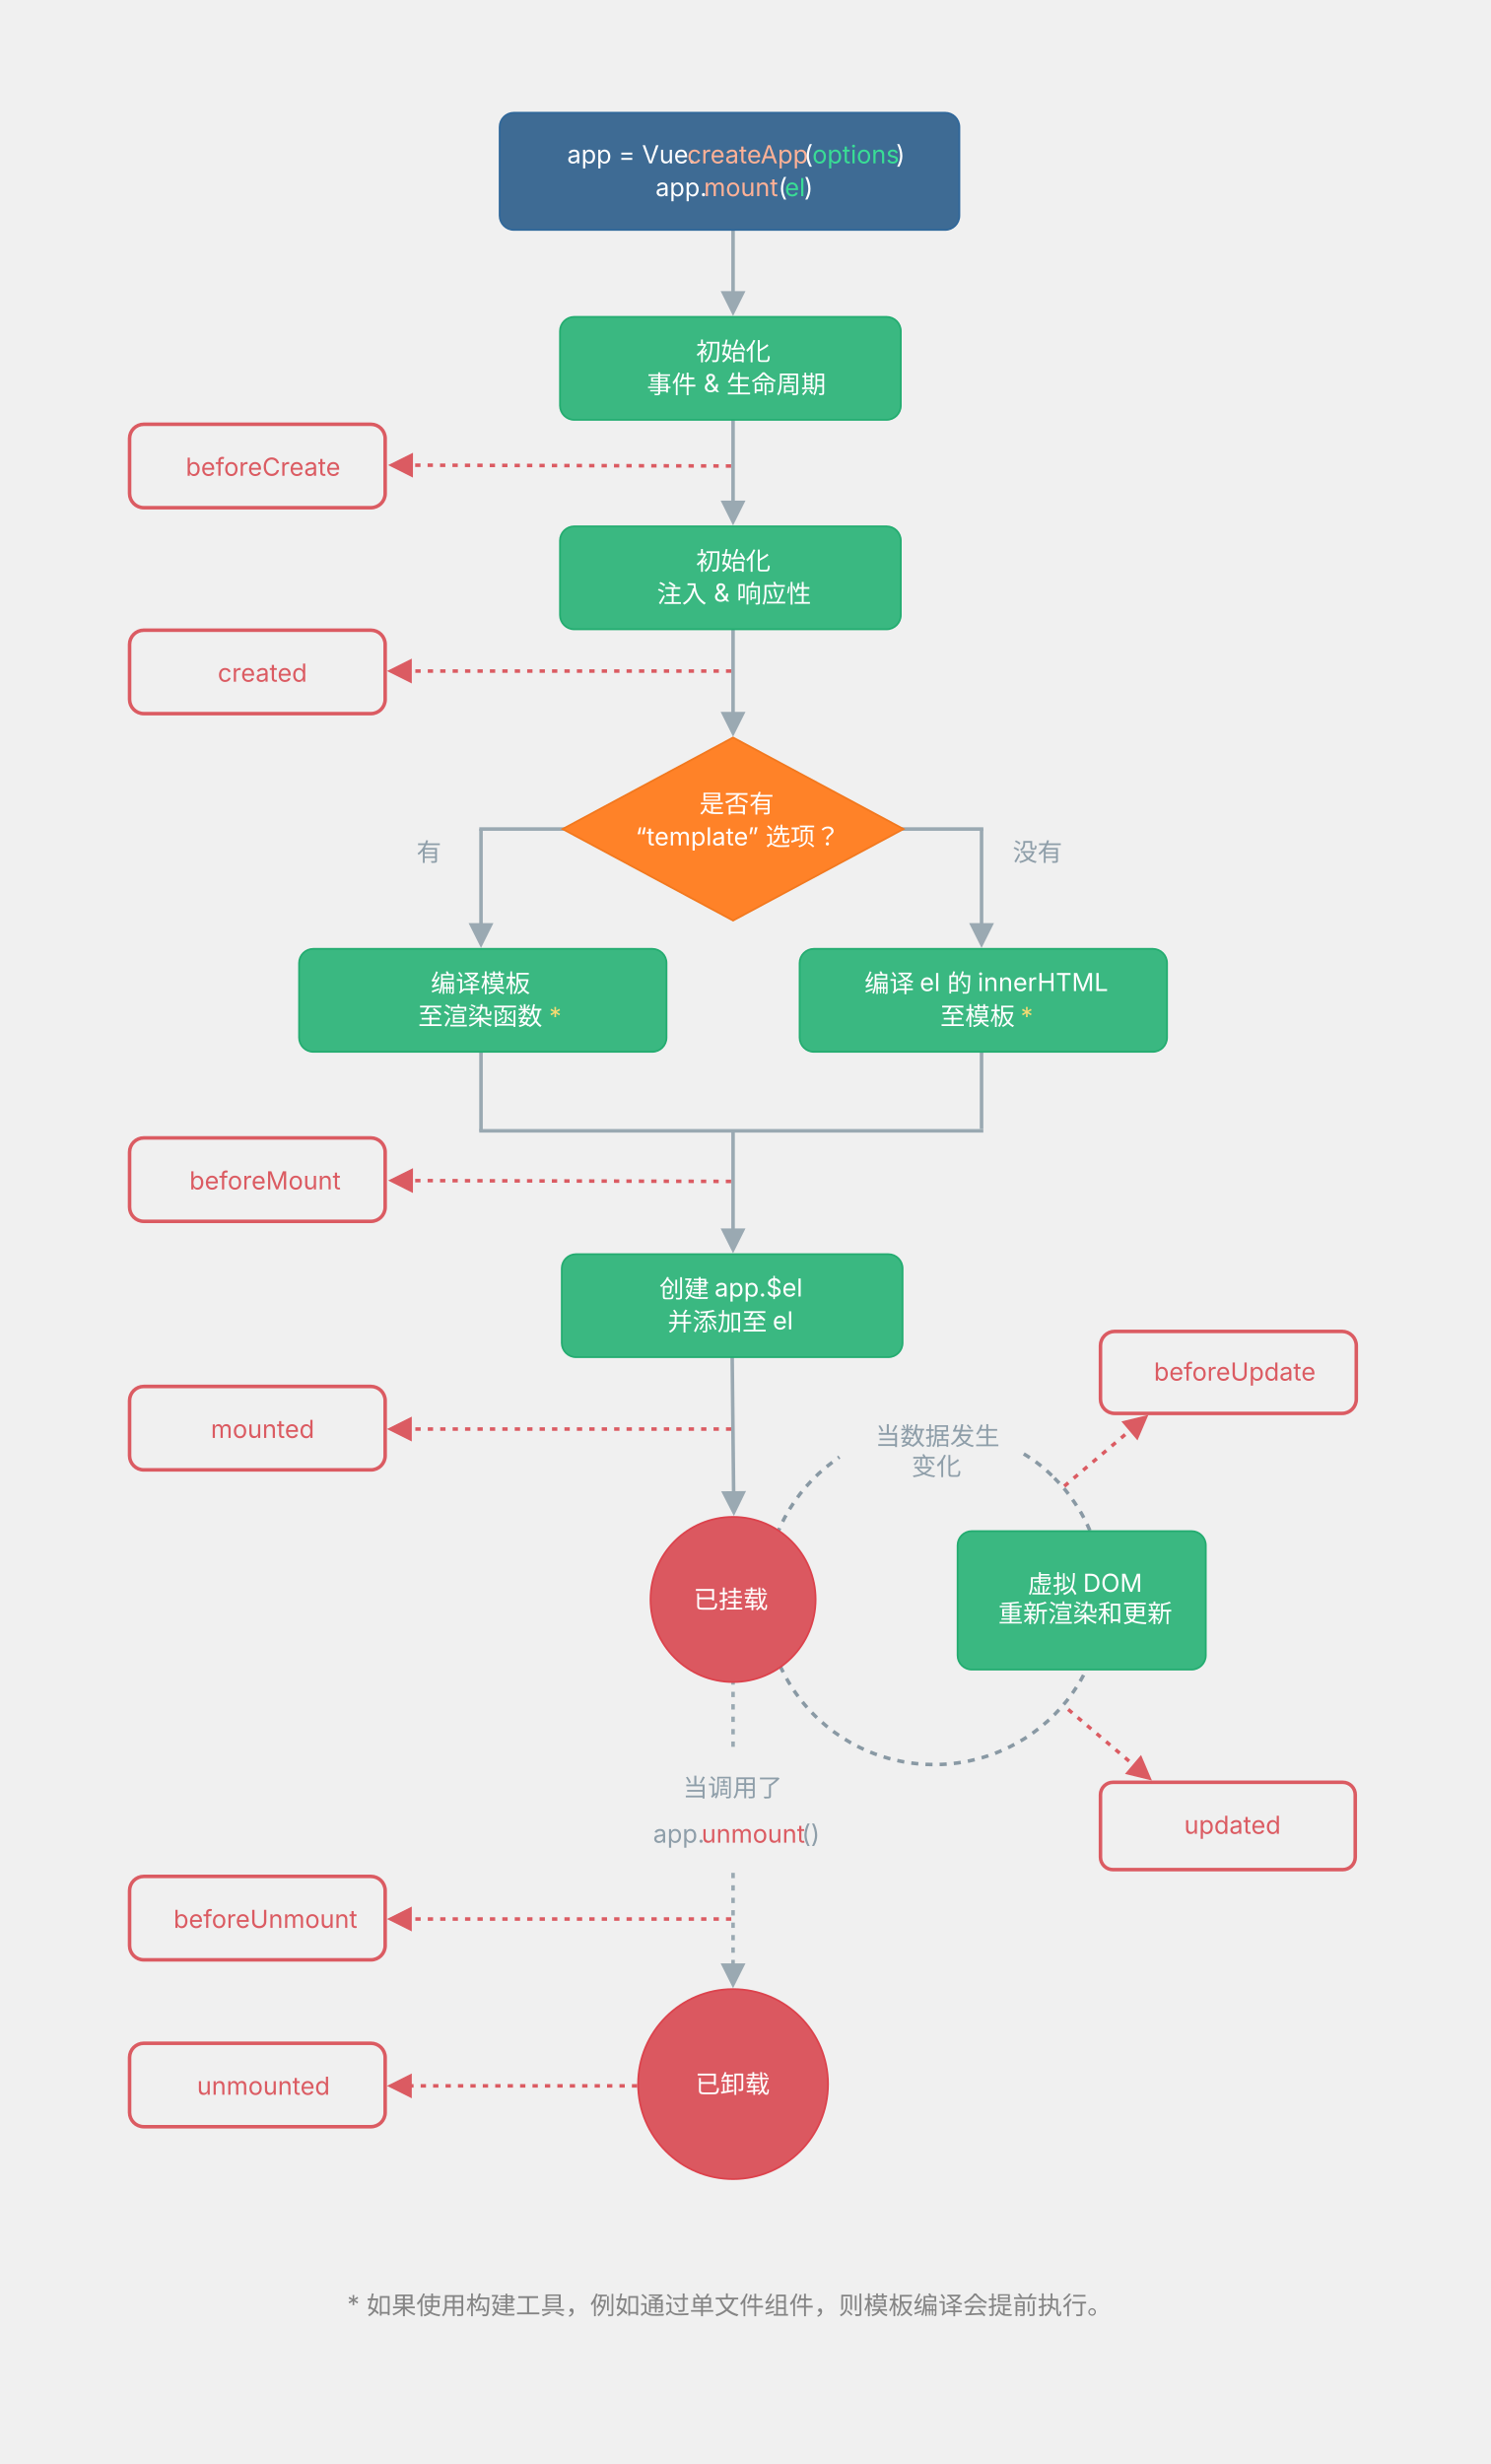
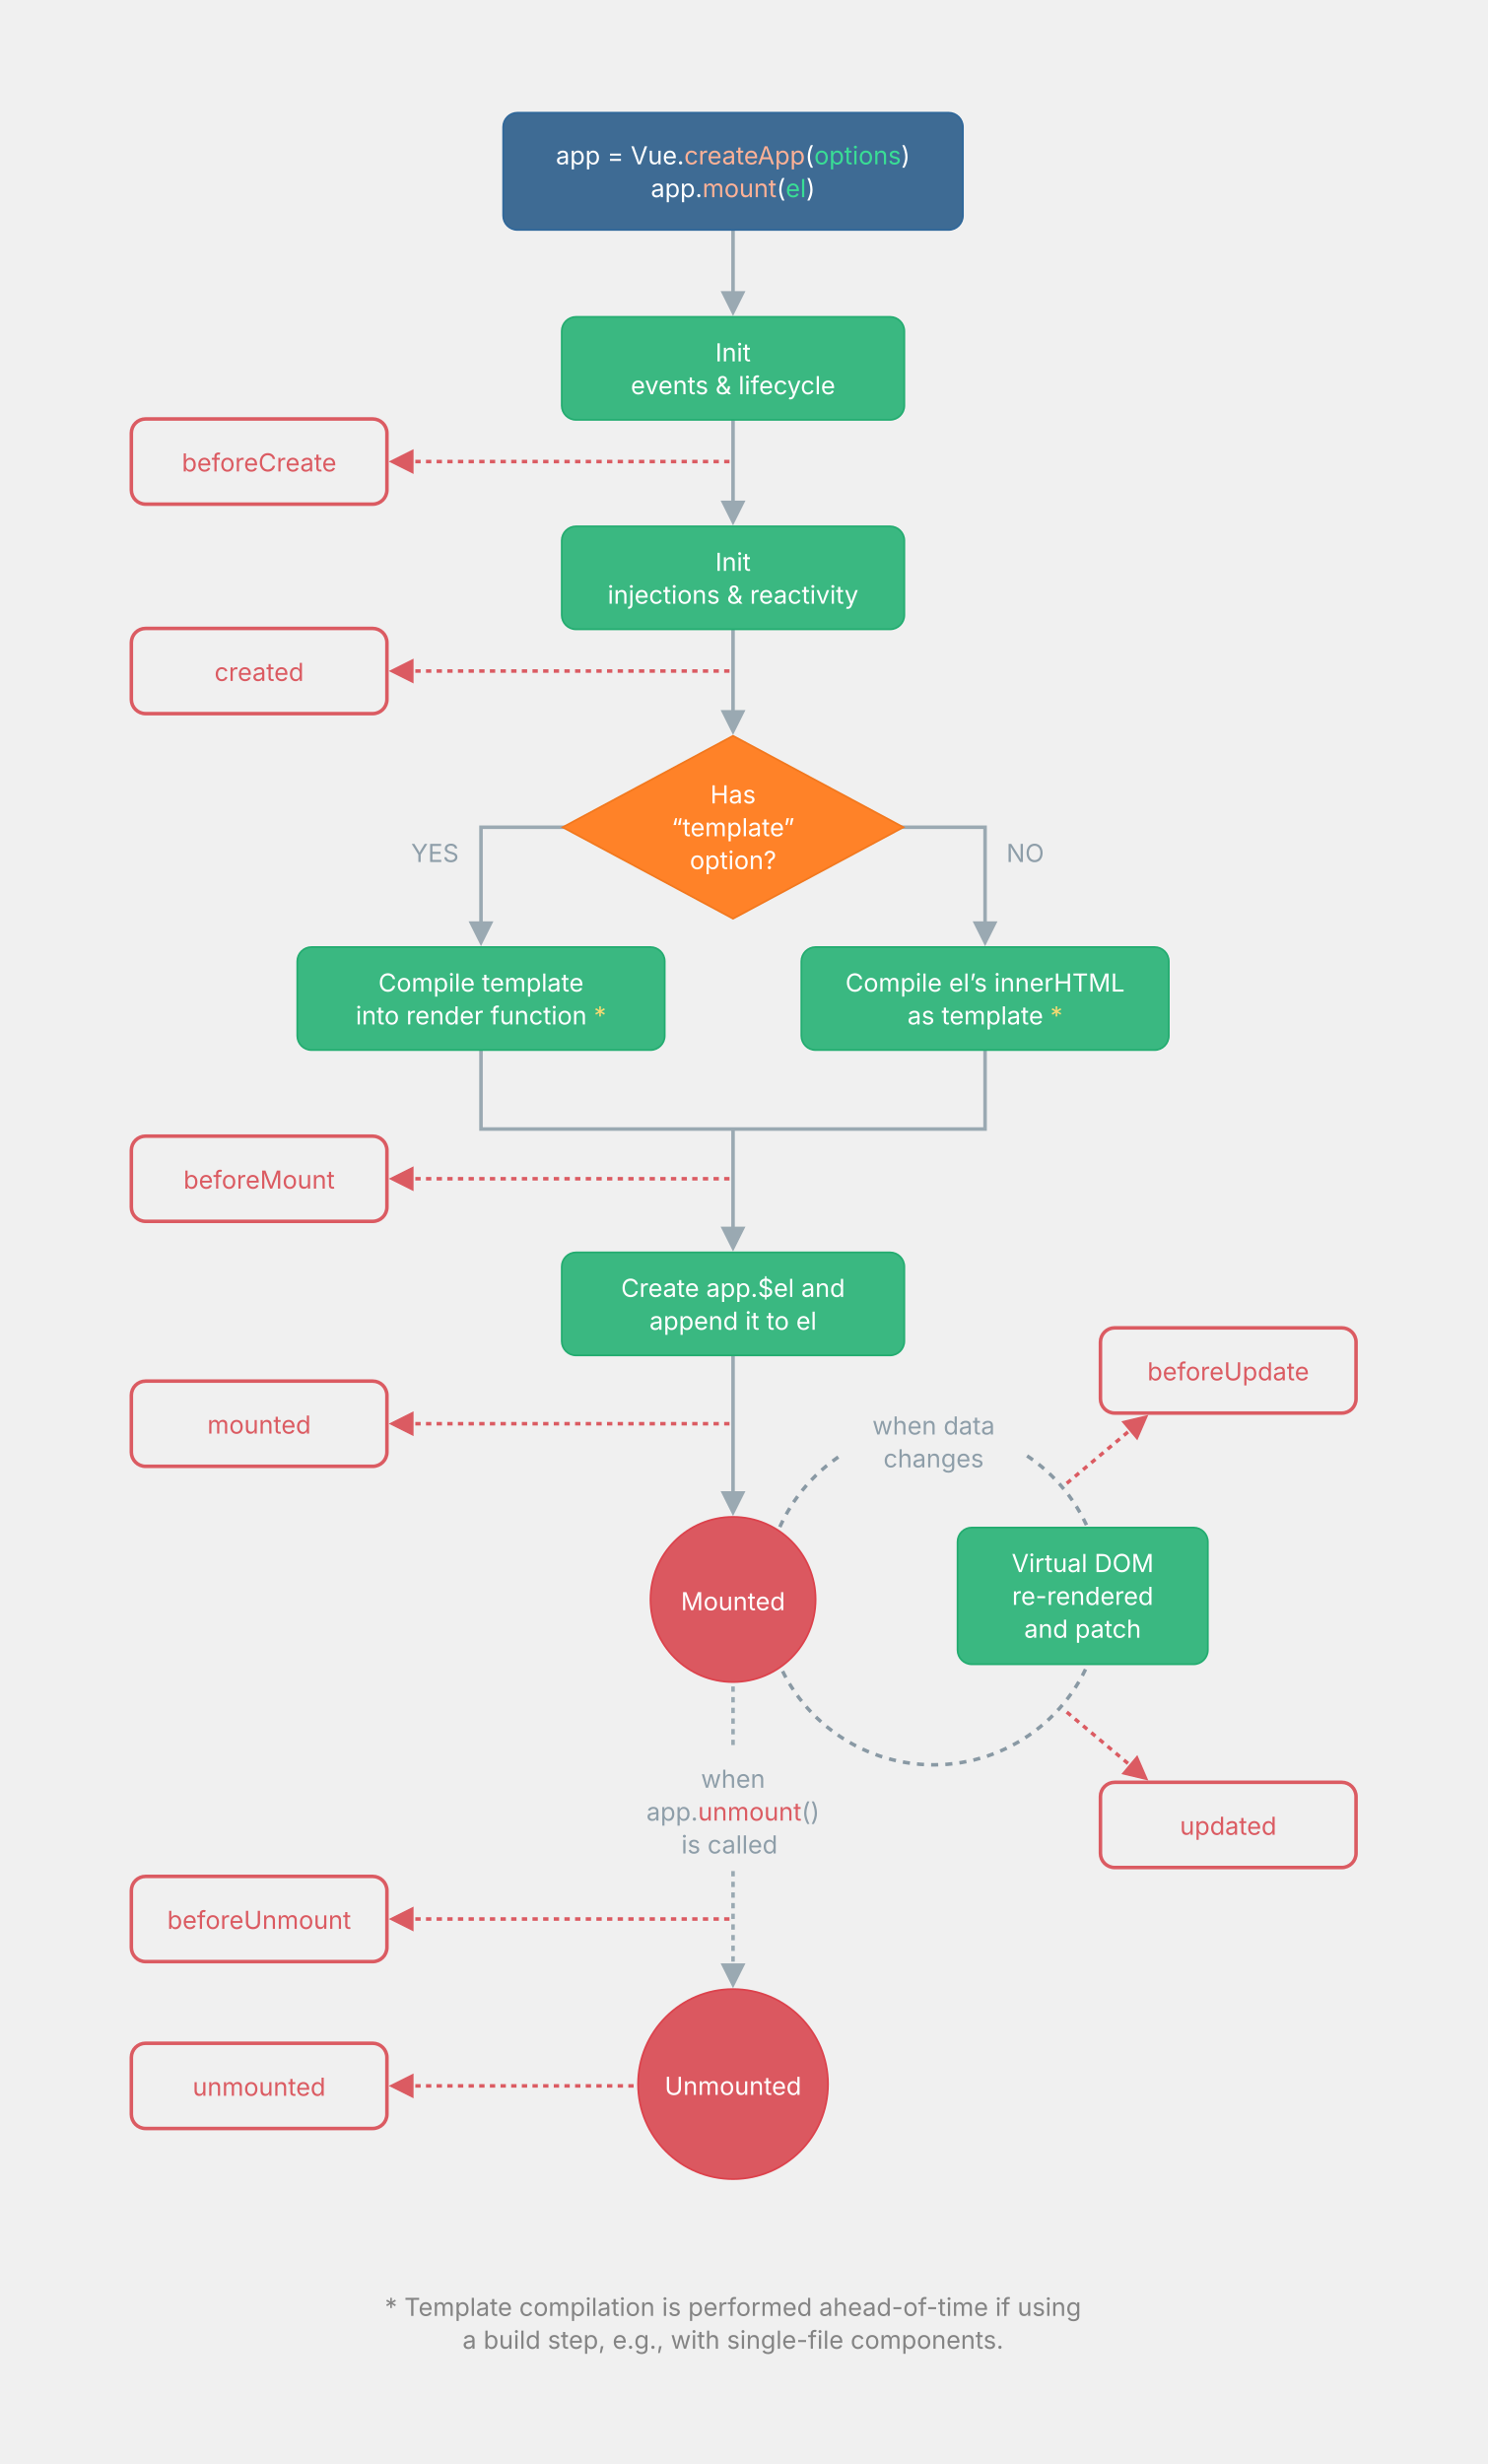
- <svg xmlns="http://www.w3.org/2000/svg" width="840" height="1388">
-   <g fill="none" fill-rule="evenodd">
-     <text font-family="Inter, Roboto, sans-serif" font-size="14" fill="#848484">
-       <tspan x="195.593" y="1303">* 如果使用构建工具，例如通过单文件组件，则模板编译会提前执行。</tspan>
+ <svg xmlns="http://www.w3.org/2000/svg" width="838" height="1388" fill="none" font-family="Inter,Roboto,sans-serif" font-size="14" text-anchor="middle">
+   <g transform="translate(283 63)">
+     <path d="M131 66v35h6l-7 14-7-14h6v-35h2z" fill="#9AA9B2" />
+     <rect stroke="#2F679A" fill="#3E6B94" x="0.5" y="0.5" width="259" height="66" rx="8" />
+     <text x="130" y="24.5" fill="#FFF" dominant-baseline="middle">
+       app = Vue.<tspan fill="#FFB196" dominant-baseline="middle">createApp</tspan>(<tspan fill="#39DD95" dominant-baseline="middle">options</tspan>)
    </text>
-     <g transform="translate(72 1056)">
-       <path d="M160 18v14l-14-7 14-7zm180 6v2h-3v-2h3zm-7 0v2h-3v-2h3zm-7 0v2h-3v-2h3zm-7 0v2h-3v-2h3zm-7 0v2h-3v-2h3zm-7 0v2h-3v-2h3zm-7 0v2h-3v-2h3zm-7 0v2h-3v-2h3zm-7 0v2h-3v-2h3zm-7 0v2h-3v-2h3zm-7 0v2h-3v-2h3zm-7 0v2h-3v-2h3zm-7 0v2h-3v-2h3zm-7 0v2h-3v-2h3zm-7 0v2h-3v-2h3zm-7 0v2h-3v-2h3zm-7 0v2h-3v-2h3zm-7 0v2h-3v-2h3zm-7 0v2h-3v-2h3zm-7 0v2h-3v-2h3zm-7 0v2h-3v-2h3zm-7 0v2h-3v-2h3zm-7 0v2h-3v-2h3zm-7 0v2h-3v-2h3zm-7 0v2h-3v-2h3zm-7 0v2h-3v-2h3z" fill="#DB5B62" fill-rule="nonzero" />
-       <rect stroke="#DB5B62" stroke-width="2" x="1" y="1" width="144" height="47" rx="8" />
-       <text font-family="Inter, Roboto, sans-serif" font-size="14" fill="#DB5B62">
-         <tspan x="25.749" y="30">beforeUnmount</tspan>
-       </text>
-     </g>
-     <path stroke="#9AA9B2" stroke-width="2" fill="#9AA9B2" stroke-linecap="square" stroke-dasharray="1,6" d="M413 947v40" />
-     <path d="M414 1104v2h6l-7 14-7-14h6v-2h2zm0-7v3h-2v-3h2zm0-7v3h-2v-3h2zm0-7v3h-2v-3h2zm0-7v3h-2v-3h2zm0-7v3h-2v-3h2zm0-7v3h-2v-3h2zm0-7v3h-2v-3h2z" fill="#9AA9B2" fill-rule="nonzero" />
-     <text font-family="Inter, Roboto, sans-serif" font-size="14" transform="translate(355 947)">
-       <tspan x="29.766" y="65" fill="#8E9EA9">当调用了</tspan>
-       <tspan x="12.973" y="91" fill="#8E9EA9">app.</tspan>
-       <tspan x="40.221" y="91" fill="#DB5B62">unmount</tspan>
-       <tspan x="96.703" y="91" fill="#8E9EA9">()</tspan>
+     <text x="130" y="43" fill="#FFF" dominant-baseline="middle">
+       app.<tspan fill="#FFB196" dominant-baseline="middle">mount</tspan>(<tspan fill="#39DD95" dominant-baseline="middle">el</tspan>)
    </text>
-     <g transform="translate(72 238)">
-       <path d="M160.676 17.036l-.037 14L146.657 24l14.019-6.964zm176.231 6.459l2 .005 1 .003-.005 2-1-.003-1-.003-1-.002.005-2zm-7-.018l1 .002 1 .003 1 .002-.005 2-1-.002-1-.003-1-.002.005-2zm-7-.019l1 .003 2 .005-.005 2-2-.005-1-.003.005-2zm-7-.018l1 .003 1 .002 1 .003-.005 2-1-.003-1-.002-1-.003.005-2zm-7-.018l2 .005 1 .003-.005 2-1-.003-2-.005.005-2zm-7-.018l1 .002 1 .003 1 .003-.005 2-1-.003-1-.003-1-.002.005-2zm-7-.018l1 .002 1 .003 1 .002-.005 2-1-.002-1-.003-1-.002.005-2zm-7-.019l1 .003 2 .005-.005 2-2-.005-1-.003.005-2zm-7-.018l1 .003 1 .002 1 .003-.005 2-1-.003-1-.002-1-.003.005-2zm-7-.018l2 .005 1 .003-.005 2-1-.003-2-.005.005-2zm-7-.018l1 .002 1 .003 1 .003-.005 2-1-.003-1-.003-1-.002.005-2zm-7-.018l1 .002 1 .003 1 .002-.005 2-1-.002-1-.003-1-.002.005-2zm-7-.019l1 .003 2 .005-.005 2-2-.005-1-.003.005-2zm-7-.018l1 .003 1 .002 1 .003-.005 2-1-.003-1-.002-1-.003.005-2zm-7-.018l2 .005 1 .003-.005 2-1-.003-2-.005.005-2zm-7-.018l1 .002 1 .003 1 .003-.005 2-1-.003-1-.003-1-.002.005-2zm-7-.018l1 .002 1 .003 1 .002-.005 2-1-.002-1-.003-1-.002.005-2zm-7-.019l1 .003 2 .005-.005 2-2-.005-1-.003.005-2zm-7-.018l1 .003 1 .002 1 .003-.005 2-1-.003-1-.002-1-.003.005-2zm-7-.018l2 .005 1 .003-.005 2-1-.003-2-.005.005-2zm-7-.018l1 .002 1 .003 1 .002-.005 2-1-.002-1-.003-1-.002.005-2zm-7-.019l1 .003 1 .003 1 .002-.005 2-1-.002-1-.003-1-.003.005-2zm-7-.018l1 .003 2 .005-.005 2-2-.005-1-.003.005-2zm-7-.018l1 .003 1 .002 1 .003-.005 2-1-.003-1-.002-1-.003.006-2zm-7-.018l2 .005 1 .003-.005 2-1-.003-2-.005.006-2zm-7-.018l1 .002 1 .003 1 .002-.005 2-1-.002-1-.003-1-.002.006-2z" fill="#DB5B62" fill-rule="nonzero" />
-       <rect stroke="#DB5B62" stroke-width="2" x="1" y="1" width="144" height="47" rx="8" />
-       <text font-family="Inter, Roboto, sans-serif" font-size="14" fill="#DB5B62">
-         <tspan x="32.642" y="30">beforeCreate</tspan>
-       </text>
-     </g>
-     <g transform="translate(282 64)">
-       <path d="M132 65v35h6l-7 14-7-14h6V65h2z" fill="#9AA9B2" fill-rule="nonzero" />
-       <rect stroke="#2F679A" fill="#3E6B94" x="-.5" y="-.5" width="259" height="66" rx="8" />
-       <text font-family="Inter, Roboto, sans-serif" font-size="14">
-         <tspan x="37.555" y="28" fill="#FFF">app = Vue.</tspan>
-         <tspan x="105.156" y="28" fill="#FFB196">createApp</tspan>
-         <tspan x="170.976" y="28" fill="#FFF">(</tspan>
-         <tspan x="175.638" y="28" fill="#39DD95">options</tspan>
-         <tspan x="222.783" y="28" fill="#FFF">)</tspan>
-         <tspan x="87.311" y="46.5" fill="#FFF">app.</tspan>
-         <tspan x="114.559" y="46.5" fill="#FFB196">mount</tspan>
-         <tspan x="156.469" y="46.5" fill="#FFF">(</tspan>
-         <tspan x="160.131" y="46.5" fill="#39DD95">el</tspan>
-         <tspan x="171.027" y="46.5" fill="#FFF">)</tspan>
-       </text>
-     </g>
-     <path d="M272 467v53h6l-7 14-7-14h6v-53h2zM554 467v53h6l-7 14-7-14h6v-53h2z" fill="#9AA9B2" fill-rule="nonzero" />
-     <path d="M553.025 467.004h-282" stroke="#9AA9B2" stroke-width="2" fill="#9AA9B2" stroke-linecap="square" />
-     <g fill="#9AA9B2">
-       <path stroke="#9AA9B2" stroke-width="2" stroke-linecap="square" d="M271 636v-43M553 635v-42" />
-       <path d="M413 706l7-14h-6v-55h-2v55h-6l7 14z" fill-rule="nonzero" />
-       <path stroke="#9AA9B2" stroke-width="2" stroke-linecap="square" d="M553 637H271" />
-     </g>
-     <g transform="translate(169 535)">
-       <rect stroke="#23AC70" fill="#3AB881" x="-.5" y="-.5" width="207" height="58" rx="8" />
-       <text font-family="Inter, Roboto, sans-serif" font-size="14">
-         <tspan x="73.695" y="23.918" fill="#FFF">编译模板</tspan>
-         <tspan x="66.568" y="42.418" fill="#FFF">至渲染函数</tspan>
-         <tspan x="140.312" y="42.418" fill="#F6DA72">*</tspan>
-       </text>
-     </g>
-     <g transform="translate(451 535)">
-       <rect stroke="#23AC70" fill="#3AB881" x="-.5" y="-.5" width="207" height="58" rx="8" />
-       <text font-family="Inter, Roboto, sans-serif" font-size="14">
-         <tspan x="36.016" y="23.918" fill="#FFF">编译 el 的 innerHTML</tspan>
-         <tspan x="78.727" y="42.418" fill="#FFF">至模板</tspan>
-         <tspan x="123.989" y="42.418" fill="#F6DA72">*</tspan>
-       </text>
-     </g>
-     <path d="M413 415.433L509.057 467 413 518.567 316.943 467 413 415.433z" stroke="#F2781E" fill="#FF8228" />
-     <text font-family="Inter, Roboto, sans-serif" font-size="14" fill="#FFF" transform="translate(320 420)">
-       <tspan x="74.052" y="37.727">是否有</tspan>
-       <tspan x="38.08" y="56.227">“template” 选项？</tspan>
+   </g>
+   <g transform="translate(316 178)">
+     <path d="M98 58v46h6l-7 14-7-14h6v-46h2z" fill="#9AA9B2" />
+     <rect stroke="#23AC70" fill="#3AB881" x="0.5" y="0.5" width="193" height="58" rx="8" />
+     <text x="97" y="20.5" fill="#FFF" dominant-baseline="middle">Init</text>
+     <text x="97" y="39" fill="#FFF" dominant-baseline="middle">events &amp; lifecycle</text>
+   </g>
+   <g transform="translate(73 235)">
+     <path d="M160 18v14l-14-7l14-7z" fill="#DB5B62" />
+     <line x1="338" y1="25" x2="161" y2="25" stroke="#DB5B62" stroke-width="2" stroke-dasharray="3" />
+     <rect stroke="#DB5B62" stroke-width="2" x="1" y="1" width="144" height="48" rx="8" />
+     <text x="73" y="25.5" fill="#DB5B62" dominant-baseline="middle">beforeCreate</text>
+   </g>
+   <g transform="translate(316 296)">
+     <path d="M98 58v46h6l-7 14-7-14h6v-46h2z" fill="#9AA9B2" />
+     <rect stroke="#23AC70" fill="#3AB881" x="0.5" y="0.5" width="193" height="58" rx="8" />
+     <text x="97" y="20.5" fill="#FFF" dominant-baseline="middle">Init</text>
+     <text x="97" y="39" fill="#FFF" dominant-baseline="middle">injections &amp; reactivity</text>
+   </g>
+   <g transform="translate(73 353)">
+     <path d="M160 18v14l-14-7l14-7z" fill="#DB5B62" />
+     <line x1="338" y1="25" x2="161" y2="25" stroke="#DB5B62" stroke-width="2" stroke-dasharray="3" />
+     <rect stroke="#DB5B62" stroke-width="2" x="1" y="1" width="144" height="48" rx="8" />
+     <text x="73" y="25.5" fill="#DB5B62" dominant-baseline="middle">created</text>
+   </g>
+   <g transform="translate(317 414)">
+     <path d="M-45 53v52h6l-7 14-7-14h6v-54h286v54h6l-7 14-7-14h6v-52z" fill="#9AA9B2" />
+     <polygon points="96,0.5 192,52 96,103.5 0,52" stroke="#F2781E" fill="#FF8228" />
+     <text fill="#FFF" x="96" y="33.5" dominant-baseline="middle">Has</text>
+     <text fill="#FFF" x="96" y="52" dominant-baseline="middle">“template”</text>
+     <text fill="#FFF" x="96" y="70.5" dominant-baseline="middle">option?</text>
+     <text fill="#8E9EA9" x="-58.5" y="66.5" text-anchor="end" dominant-baseline="middle">YES</text>
+     <text fill="#8E9EA9" x="250" y="66.5" text-anchor="start" dominant-baseline="middle">NO</text>
+   </g>
+   <g transform="translate(167 533)">
+     <path d="M103 58h2v44h282v-44h2v46h-142v54h6l-7 14l-7-14h6v-54h-142z" fill="#9AA9B2" />
+     <rect stroke="#23AC70" fill="#3AB881" x="0.5" y="0.5" width="207" height="58" rx="8" />
+     <text fill="#FFF" x="104" y="20.5" dominant-baseline="middle">Compile template</text>
+     <text fill="#FFF" x="104" y="39" dominant-baseline="middle">into render function <tspan fill="#F6DA72" dominant-baseline="middle">*</tspan>
    </text>
-     <text font-family="Inter, Roboto, sans-serif" font-size="14" fill="#8E9EA9" transform="translate(169 416)">
-       <tspan x="65.662" y="69">有</tspan>
-     </text>
-     <text font-family="Inter, Roboto, sans-serif" font-size="14" fill="#8E9EA9" transform="translate(169 416)">
-       <tspan x="401.5" y="69">没有</tspan>
-     </text>
-     <g transform="translate(72 354)">
-       <path d="M160 17v14l-14-7 14-7zm180 6v2h-3v-2h3zm-7 0v2h-3v-2h3zm-7 0v2h-3v-2h3zm-7 0v2h-3v-2h3zm-7 0v2h-3v-2h3zm-7 0v2h-3v-2h3zm-7 0v2h-3v-2h3zm-7 0v2h-3v-2h3zm-7 0v2h-3v-2h3zm-7 0v2h-3v-2h3zm-7 0v2h-3v-2h3zm-7 0v2h-3v-2h3zm-7 0v2h-3v-2h3zm-7 0v2h-3v-2h3zm-7 0v2h-3v-2h3zm-7 0v2h-3v-2h3zm-7 0v2h-3v-2h3zm-7 0v2h-3v-2h3zm-7 0v2h-3v-2h3zm-7 0v2h-3v-2h3zm-7 0v2h-3v-2h3zm-7 0v2h-3v-2h3zm-7 0v2h-3v-2h3zm-7 0v2h-3v-2h3zm-7 0v2h-3v-2h3zm-7 0v2h-3v-2h3z" fill="#DB5B62" fill-rule="nonzero" />
-       <rect stroke="#DB5B62" stroke-width="2" x="1" y="1" width="144" height="47" rx="8" />
-       <text font-family="Inter, Roboto, sans-serif" font-size="14" fill="#DB5B62">
-         <tspan x="50.652" y="30">created</tspan>
-       </text>
-     </g>
-     <g transform="translate(72 640)">
-       <path d="M160.676 18.036l-.037 14L146.657 25l14.019-6.964zm176.231 6.459l2 .005 1 .003-.005 2-1-.003-1-.003-1-.002.005-2zm-7-.018l1 .002 1 .003 1 .002-.005 2-1-.002-1-.003-1-.002.005-2zm-7-.019l1 .003 2 .005-.005 2-2-.005-1-.003.005-2zm-7-.018l1 .003 1 .002 1 .003-.005 2-1-.003-1-.002-1-.003.005-2zm-7-.018l2 .005 1 .003-.005 2-1-.003-2-.005.005-2zm-7-.018l1 .002 1 .003 1 .003-.005 2-1-.003-1-.003-1-.002.005-2zm-7-.018l1 .002 1 .003 1 .002-.005 2-1-.002-1-.003-1-.002.005-2zm-7-.019l1 .003 2 .005-.005 2-2-.005-1-.003.005-2zm-7-.018l1 .003 1 .002 1 .003-.005 2-1-.003-1-.002-1-.003.005-2zm-7-.018l2 .005 1 .003-.005 2-1-.003-2-.005.005-2zm-7-.018l1 .002 1 .003 1 .003-.005 2-1-.003-1-.003-1-.002.005-2zm-7-.018l1 .002 1 .003 1 .002-.005 2-1-.002-1-.003-1-.002.005-2zm-7-.019l1 .003 2 .005-.005 2-2-.005-1-.003.005-2zm-7-.018l1 .003 1 .002 1 .003-.005 2-1-.003-1-.002-1-.003.005-2zm-7-.018l2 .005 1 .003-.005 2-1-.003-2-.005.005-2zm-7-.018l1 .002 1 .003 1 .003-.005 2-1-.003-1-.003-1-.002.005-2zm-7-.018l1 .002 1 .003 1 .002-.005 2-1-.002-1-.003-1-.002.005-2zm-7-.019l1 .003 2 .005-.005 2-2-.005-1-.003.005-2zm-7-.018l1 .003 1 .002 1 .003-.005 2-1-.003-1-.002-1-.003.005-2zm-7-.018l2 .005 1 .003-.005 2-1-.003-2-.005.005-2zm-7-.018l1 .002 1 .003 1 .002-.005 2-1-.002-1-.003-1-.002.005-2zm-7-.019l1 .003 1 .003 1 .002-.005 2-1-.002-1-.003-1-.003.005-2zm-7-.018l1 .003 2 .005-.005 2-2-.005-1-.003.005-2zm-7-.018l1 .003 1 .002 1 .003-.005 2-1-.003-1-.002-1-.003.006-2zm-7-.018l2 .005 1 .003-.005 2-1-.003-2-.005.006-2zm-7-.018l1 .002 1 .003 1 .002-.005 2-1-.002-1-.003-1-.002.006-2z" fill="#DB5B62" fill-rule="nonzero" />
-       <rect stroke="#DB5B62" stroke-width="2" x="1" y="1" width="144" height="47" rx="8" />
-       <text font-family="Inter, Roboto, sans-serif" font-size="14" fill="#DB5B62">
-         <tspan x="34.697" y="30">beforeMount</tspan>
-       </text>
-     </g>
-     <g transform="translate(72 780)">
-       <path d="M160 18v14l-14-7 14-7zm180 6v2h-3v-2h3zm-7 0v2h-3v-2h3zm-7 0v2h-3v-2h3zm-7 0v2h-3v-2h3zm-7 0v2h-3v-2h3zm-7 0v2h-3v-2h3zm-7 0v2h-3v-2h3zm-7 0v2h-3v-2h3zm-7 0v2h-3v-2h3zm-7 0v2h-3v-2h3zm-7 0v2h-3v-2h3zm-7 0v2h-3v-2h3zm-7 0v2h-3v-2h3zm-7 0v2h-3v-2h3zm-7 0v2h-3v-2h3zm-7 0v2h-3v-2h3zm-7 0v2h-3v-2h3zm-7 0v2h-3v-2h3zm-7 0v2h-3v-2h3zm-7 0v2h-3v-2h3zm-7 0v2h-3v-2h3zm-7 0v2h-3v-2h3zm-7 0v2h-3v-2h3zm-7 0v2h-3v-2h3zm-7 0v2h-3v-2h3zm-7 0v2h-3v-2h3z" fill="#DB5B62" fill-rule="nonzero" />
-       <rect stroke="#DB5B62" stroke-width="2" x="1" y="1" width="144" height="47" rx="8" />
-       <text font-family="Inter, Roboto, sans-serif" font-size="14" fill="#DB5B62">
-         <tspan x="46.759" y="30">mounted</tspan>
-       </text>
-     </g>
-     <g transform="translate(72 1150)">
-       <path d="M160 18v6h1v2h-1v6l-14-7 14-7zm127 6v2h-3v-2h3zm-7 0v2h-3v-2h3zm-7 0v2h-3v-2h3zm-7 0v2h-3v-2h3zm-7 0v2h-3v-2h3zm-7 0v2h-3v-2h3zm-7 0v2h-3v-2h3zm-7 0v2h-3v-2h3zm-7 0v2h-3v-2h3zm-7 0v2h-3v-2h3zm-7 0v2h-3v-2h3zm-7 0v2h-3v-2h3zm-7 0v2h-3v-2h3zm-7 0v2h-3v-2h3zm-7 0v2h-3v-2h3zm-7 0v2h-3v-2h3zm-7 0v2h-3v-2h3zm-7 0v2h-3v-2h3z" fill="#DB5B62" fill-rule="nonzero" />
-       <rect stroke="#DB5B62" stroke-width="2" x="1" y="1" width="144" height="47" rx="8" />
-       <text font-family="Inter, Roboto, sans-serif" font-size="14" fill="#DB5B62">
-         <tspan x="38.973" y="30">unmounted</tspan>
-       </text>
-     </g>
-     <g>
-       <g transform="translate(599 749)">
-         <path d="M2.23 85.505l1.294 1.525-.763.647-1.525 1.293-1.294-1.525.763-.647 1.525-1.293zm5.339-4.528l1.293 1.525-.762.647-.763.647-.763.647-1.293-1.526 1.525-1.293.763-.647zm5.339-4.527l1.293 1.525-1.525 1.293-.763.647-1.293-1.525.762-.647.763-.647.763-.646zm5.338-4.528l1.294 1.525-.763.647-.763.647-.762.647-1.294-1.526.763-.646 1.525-1.294zm5.339-4.528l1.293 1.526-.762.647-.763.646-.763.647-1.293-1.525.763-.647.762-.647.763-.647zm5.339-4.527l1.293 1.525-.763.647-.762.647-.763.647-1.293-1.526.762-.647.763-.646.763-.647zM48 48l-6.15 14.394-9.055-10.678L48 48zM34.262 58.34l1.294 1.525-.763.646-1.525 1.294-1.294-1.525.763-.647.763-.647.762-.647z" fill="#DB5B62" fill-rule="nonzero" />
-         <rect stroke="#DB5B62" stroke-width="2" x="21" y="1" width="144.127" height="46.184" rx="8" />
-         <text font-family="Inter, Roboto, sans-serif" font-size="14" fill="#DB5B62">
-           <tspan x="51.101" y="28.678">beforeUpdate</tspan>
-         </text>
-       </g>
-       <path d="M642.86 988.602L649 1003l-15.203-3.726 9.062-10.672zm-8.378.759l.763.647.762.647.762.648-1.294 1.524-.763-.647-.762-.647-.762-.648 1.294-1.524zm-5.335-4.53l.762.646.762.648.762.647-1.294 1.524-.762-.647-.763-.647-.762-.647 1.295-1.525zm-5.336-4.532l.762.648.762.647.762.647-1.294 1.525-1.525-1.295-.762-.647 1.295-1.525zm-5.336-4.53l.762.647.762.647.763.647-1.295 1.525-.762-.647-1.525-1.295 1.295-1.525zm-5.336-4.531l.762.647.762.647.763.647-1.295 1.525-.762-.647-1.525-1.295 1.295-1.524zm-5.336-4.531l.762.647 1.525 1.295-1.295 1.524-.762-.647-.762-.647-.763-.648 1.295-1.524zm-5.336-4.531l.762.647.763.648.762.647-1.295 1.524-.762-.647-.762-.647-.762-.647 1.294-1.525z" fill="#DB5B62" fill-rule="nonzero" />
-       <path d="M756.536 1004c1.933 0 3.683.784 4.95 2.05a6.978 6.978 0 012.05 4.95h0v35.184a6.978 6.978 0 01-2.05 4.95 6.978 6.978 0 01-4.95 2.05h0H627a6.978 6.978 0 01-4.95-2.05 6.978 6.978 0 01-2.05-4.95h0V1011c0-1.933.784-3.683 2.05-4.95A6.978 6.978 0 01627 1004h0z" stroke="#DB5B62" stroke-width="2" />
-       <text font-family="Inter, Roboto, sans-serif" font-size="14" fill="#DB5B62" transform="translate(602 963)">
-         <tspan x="65.132" y="70">updated</tspan>
-       </text>
-       <path d="M576.785 819c6.682 3.957 12.71 8.832 18.01 14.411l-.703-.736a83.825 83.825 0 0111.52 14.047c10.695 15.46 15.754 34.304 15.367 53.281.07 17.046-4.313 34.254-13.882 49.473-7.685 12.222-17.717 22.1-29.152 29.418l-1.07.675-.693.426a94.715 94.715 0 01-15.257 7.538l-.975.373-.28.103a95.235 95.235 0 01-27.074 5.78l-.258.015-.363.024-.956.051-.709.032a95.312 95.312 0 01-33.803-4.646 94.877 94.877 0 01-15.537-6.65l-.258-.141a70.875 70.875 0 01-.93-.51l-.99-.557-.191-.112a94.409 94.409 0 01-17.315-12.745 94.131 94.131 0 01-14.775-17.444 93.788 93.788 0 01-8.463-16.035l-.38-.935-.112-.289a93.703 93.703 0 01-6.539-32.83 93.654 93.654 0 013.885-28.58l.39-1.275a93.671 93.671 0 016.442-15.556l.227-.428c.14-.265.281-.529.424-.792 6.422-11.869 15.501-22.55 27.089-31.1l.812-.593 2.62-1.936" stroke="#8999A4" stroke-width="2" stroke-dasharray="4" />
-       <g transform="translate(519 863)">
-         <rect stroke="#23AC70" fill="#3AB881" x="20.5" y="-.5" width="139.833" height="78" rx="8" />
-         <text font-family="Inter, Roboto, sans-serif" font-size="14" fill="#FFF">
-           <tspan x="60.006" y="34.333">虚拟 DOM</tspan>
-           <tspan x="43.424" y="50.833">重新渲染和更新</tspan>
-         </text>
-       </g>
-       <text font-family="Inter, Roboto, sans-serif" font-size="14" fill="#8E9EA9" transform="translate(431 749)">
-         <tspan x="62.197" y="65">当数据发生</tspan>
-         <tspan x="82.535" y="82">变化</tspan>
-       </text>
-     </g>
-     <g transform="translate(316 179)">
-       <path d="M98 57v46h6l-7 14-7-14h6V57h2z" fill="#9AA9B2" fill-rule="nonzero" />
-       <rect stroke="#23AC70" fill="#3AB881" x="-.5" y="-.5" width="192" height="58" rx="8" />
-       <text font-family="Inter, Roboto, sans-serif" font-size="14" fill="#FFF">
-         <tspan x="76.162" y="24">初始化</tspan>
-         <tspan x="48.421" y="42.5">事件 &amp; 生命周期</tspan>
-       </text>
-     </g>
-     <g transform="translate(316 297)">
-       <path d="M98 57v47h6l-7 14-7-14h6V57h2z" fill="#9AA9B2" fill-rule="nonzero" />
-       <rect stroke="#23AC70" fill="#3AB881" x="-.5" y="-.5" width="192" height="58" rx="8" />
-       <text font-family="Inter, Roboto, sans-serif" font-size="14" fill="#FFF">
-         <tspan x="76.162" y="24">初始化</tspan>
-         <tspan x="54.142" y="42.5">注入 &amp; 响应性 </tspan>
-       </text>
-     </g>
-     <g transform="translate(317 707)">
-       <path d="M96.494 56.399l.01 1 .81 75.583 6-.064-6.85 14.074-7.15-13.924 6-.064-.81-75.584-.01-1 2-.021z" fill="#9AA9B2" fill-rule="nonzero" />
-       <rect stroke="#23AC70" fill="#3AB881" x="-.5" y="-.5" width="192" height="58" rx="8" />
-       <text font-family="Inter, Roboto, sans-serif" font-size="14" fill="#FFF">
-         <tspan x="54.456" y="24">创建 app.$el</tspan>
-         <tspan x="59.148" y="42.5">并添加至 el</tspan>
-       </text>
-     </g>
-     <g transform="translate(367 855)">
-       <circle stroke="#DC424C" fill="#DB5860" cx="46" cy="46" r="46.5" />
-       <text font-family="Inter, Roboto, sans-serif" font-size="14" fill="#FFF">
-         <tspan x="23.759" y="51">已挂载</tspan>
-       </text>
-     </g>
-     <g transform="translate(360 1121)">
-       <circle stroke="#DC424C" fill="#DB5860" cx="53" cy="53" r="53.5" />
-       <text font-family="Inter, Roboto, sans-serif" font-size="14" fill="#FFF">
-         <tspan x="31.759" y="58">已卸载</tspan>
+     <g transform="translate(284 0)">
+       <rect stroke="#23AC70" fill="#3AB881" x="0.5" y="0.5" width="207" height="58" rx="8" />
+       <text fill="#FFF" x="104" y="20.5" dominant-baseline="middle">Compile el’s innerHTML</text>
+       <text fill="#FFF" x="104" y="39" dominant-baseline="middle">as template <tspan fill="#F6DA72" dominant-baseline="middle">*</tspan>
      </text>
    </g>
  </g>
+   <g transform="translate(73 639)">
+     <path d="M160 18v14l-14-7l14-7z" fill="#DB5B62" />
+     <line x1="338" y1="25" x2="161" y2="25" stroke="#DB5B62" stroke-width="2" stroke-dasharray="3" />
+     <rect stroke="#DB5B62" stroke-width="2" x="1" y="1" width="144" height="48" rx="8" />
+     <text x="73" y="25.5" fill="#DB5B62" dominant-baseline="middle">beforeMount</text>
+   </g>
+   <g transform="translate(316 705)">
+     <path d="M98 58v77h6l-7 14-7-14h6v-77h2z" fill="#9AA9B2" />
+     <rect stroke="#23AC70" fill="#3AB881" x="0.5" y="0.5" width="193" height="58" rx="8" />
+     <text x="97" y="20.5" fill="#FFF" dominant-baseline="middle">Create app.$el and</text>
+     <text x="97" y="39" fill="#FFF" dominant-baseline="middle">append it to el</text>
+   </g>
+   <g transform="translate(73 777)">
+     <path d="M160 18v14l-14-7l14-7z" fill="#DB5B62" />
+     <line x1="338" y1="25" x2="161" y2="25" stroke="#DB5B62" stroke-width="2" stroke-dasharray="3" />
+     <rect stroke="#DB5B62" stroke-width="2" x="1" y="1" width="144" height="48" rx="8" />
+     <text x="73" y="25.5" fill="#DB5B62" dominant-baseline="middle">mounted</text>
+   </g>
+   <g>
+     <g transform="translate(651.5 802.363) rotate(140 0 0)">
+       <path d="M14 0v14l-14-7l14-7z" fill="#DB5B62" />
+       <line x1="60" y1="7" x2="15" y2="7" stroke="#DB5B62" stroke-width="2" stroke-dasharray="3" />
+     </g>
+     <g transform="translate(619 747)">
+       <rect stroke="#DB5B62" stroke-width="2" x="1" y="1" width="144" height="48" rx="8" />
+       <text x="73" y="25.5" fill="#DB5B62" dominant-baseline="middle">beforeUpdate</text>
+     </g>
+     <g transform="translate(642.5 1008.363) rotate(220 0 0)">
+       <path d="M14 0v14l-14-7l14-7z" fill="#DB5B62" />
+       <line x1="60" y1="7" x2="15" y2="7" stroke="#DB5B62" stroke-width="2" stroke-dasharray="3" />
+     </g>
+     <g transform="translate(619 1003)">
+       <rect stroke="#DB5B62" stroke-width="2" x="1" y="1" width="144" height="48" rx="8" />
+       <text x="73" y="25.5" fill="#DB5B62" dominant-baseline="middle">updated</text>
+     </g>
+     <path transform="translate(430 803)" stroke="#8999A4" stroke-width="2" stroke-dasharray="4" stroke-dashoffset="6" d="M147 16a95 95,0,1,1,-102 0" />
+     <g transform="translate(539 860)">
+       <rect stroke="#23AC70" fill="#3AB881" x="0.5" y="0.5" width="141" height="77" rx="8" />
+       <text x="71" y="20.5" fill="#FFF" dominant-baseline="middle">Virtual DOM</text>
+       <text x="71" y="39" fill="#FFF" dominant-baseline="middle">re-rendered</text>
+       <text x="71" y="57.5" fill="#FFF" dominant-baseline="middle">and patch</text>
+     </g>
+     <g transform="translate(526 803)">
+       <text x="0" y="0" fill="#8E9EA9" dominant-baseline="middle">when data</text>
+       <text x="0" y="18.5" fill="#8E9EA9" dominant-baseline="middle">changes</text>
+     </g>
+   </g>
+   <g transform="translate(366 854)">
+     <circle stroke="#DC424C" fill="#DB5860" cx="47" cy="47" r="46.5" />
+     <text x="47" y="48" fill="#FFF" dominant-baseline="middle">Mounted</text>
+     <path stroke="#9AA9B2" stroke-width="2" stroke-dasharray="3" d="M47 96v33" />
+   </g>
+   <g transform="translate(355 947)">
+     <text x="58" y="55" fill="#8E9EA9" dominant-baseline="middle">when</text>
+     <text x="58" y="73.5" fill="#8E9EA9" dominant-baseline="middle">app.<tspan fill="#DB5B62" dominant-baseline="middle">unmount</tspan>()</text>
+     <text x="56" y="92" fill="#8E9EA9" dominant-baseline="middle">is called</text>
+     <path stroke="#9AA9B2" stroke-width="2" stroke-dasharray="3" d="M58 107v51" />
+     <path d="M51 159l7 14 7-14z" fill="#9AA9B2" />
+   </g>
+   <g transform="translate(73 1056)">
+     <path d="M160 18v14l-14-7l14-7z" fill="#DB5B62" />
+     <line x1="338" y1="25" x2="161" y2="25" stroke="#DB5B62" stroke-width="2" stroke-dasharray="3" />
+     <rect stroke="#DB5B62" stroke-width="2" x="1" y="1" width="144" height="48" rx="8" />
+     <text x="73" y="25.5" fill="#DB5B62" dominant-baseline="middle">beforeUnmount</text>
+   </g>
+   <g transform="translate(73 1150)">
+     <path d="M160 18v14l-14-7l14-7z" fill="#DB5B62" />
+     <line x1="338" y1="25" x2="161" y2="25" stroke="#DB5B62" stroke-width="2" stroke-dasharray="3" />
+     <rect stroke="#DB5B62" stroke-width="2" x="1" y="1" width="144" height="48" rx="8" />
+     <text x="73" y="25.5" fill="#DB5B62" dominant-baseline="middle">unmounted</text>
+   </g>
+   <g transform="translate(359 1120)">
+     <circle stroke="#DC424C" fill="#DB5860" cx="54" cy="54" r="53.5" />
+     <text x="54" y="55" fill="#FFF" dominant-baseline="middle">Unmounted</text>
+   </g>
+   <g transform="translate(413 1299.5)">
+     <text x="0" y="0" fill="#848484" dominant-baseline="middle">* Template compilation is performed ahead-of-time if using</text>
+     <text x="0" y="18.5" fill="#848484" dominant-baseline="middle">a build step, e.g., with single-file components.</text>
+   </g>
</svg>
